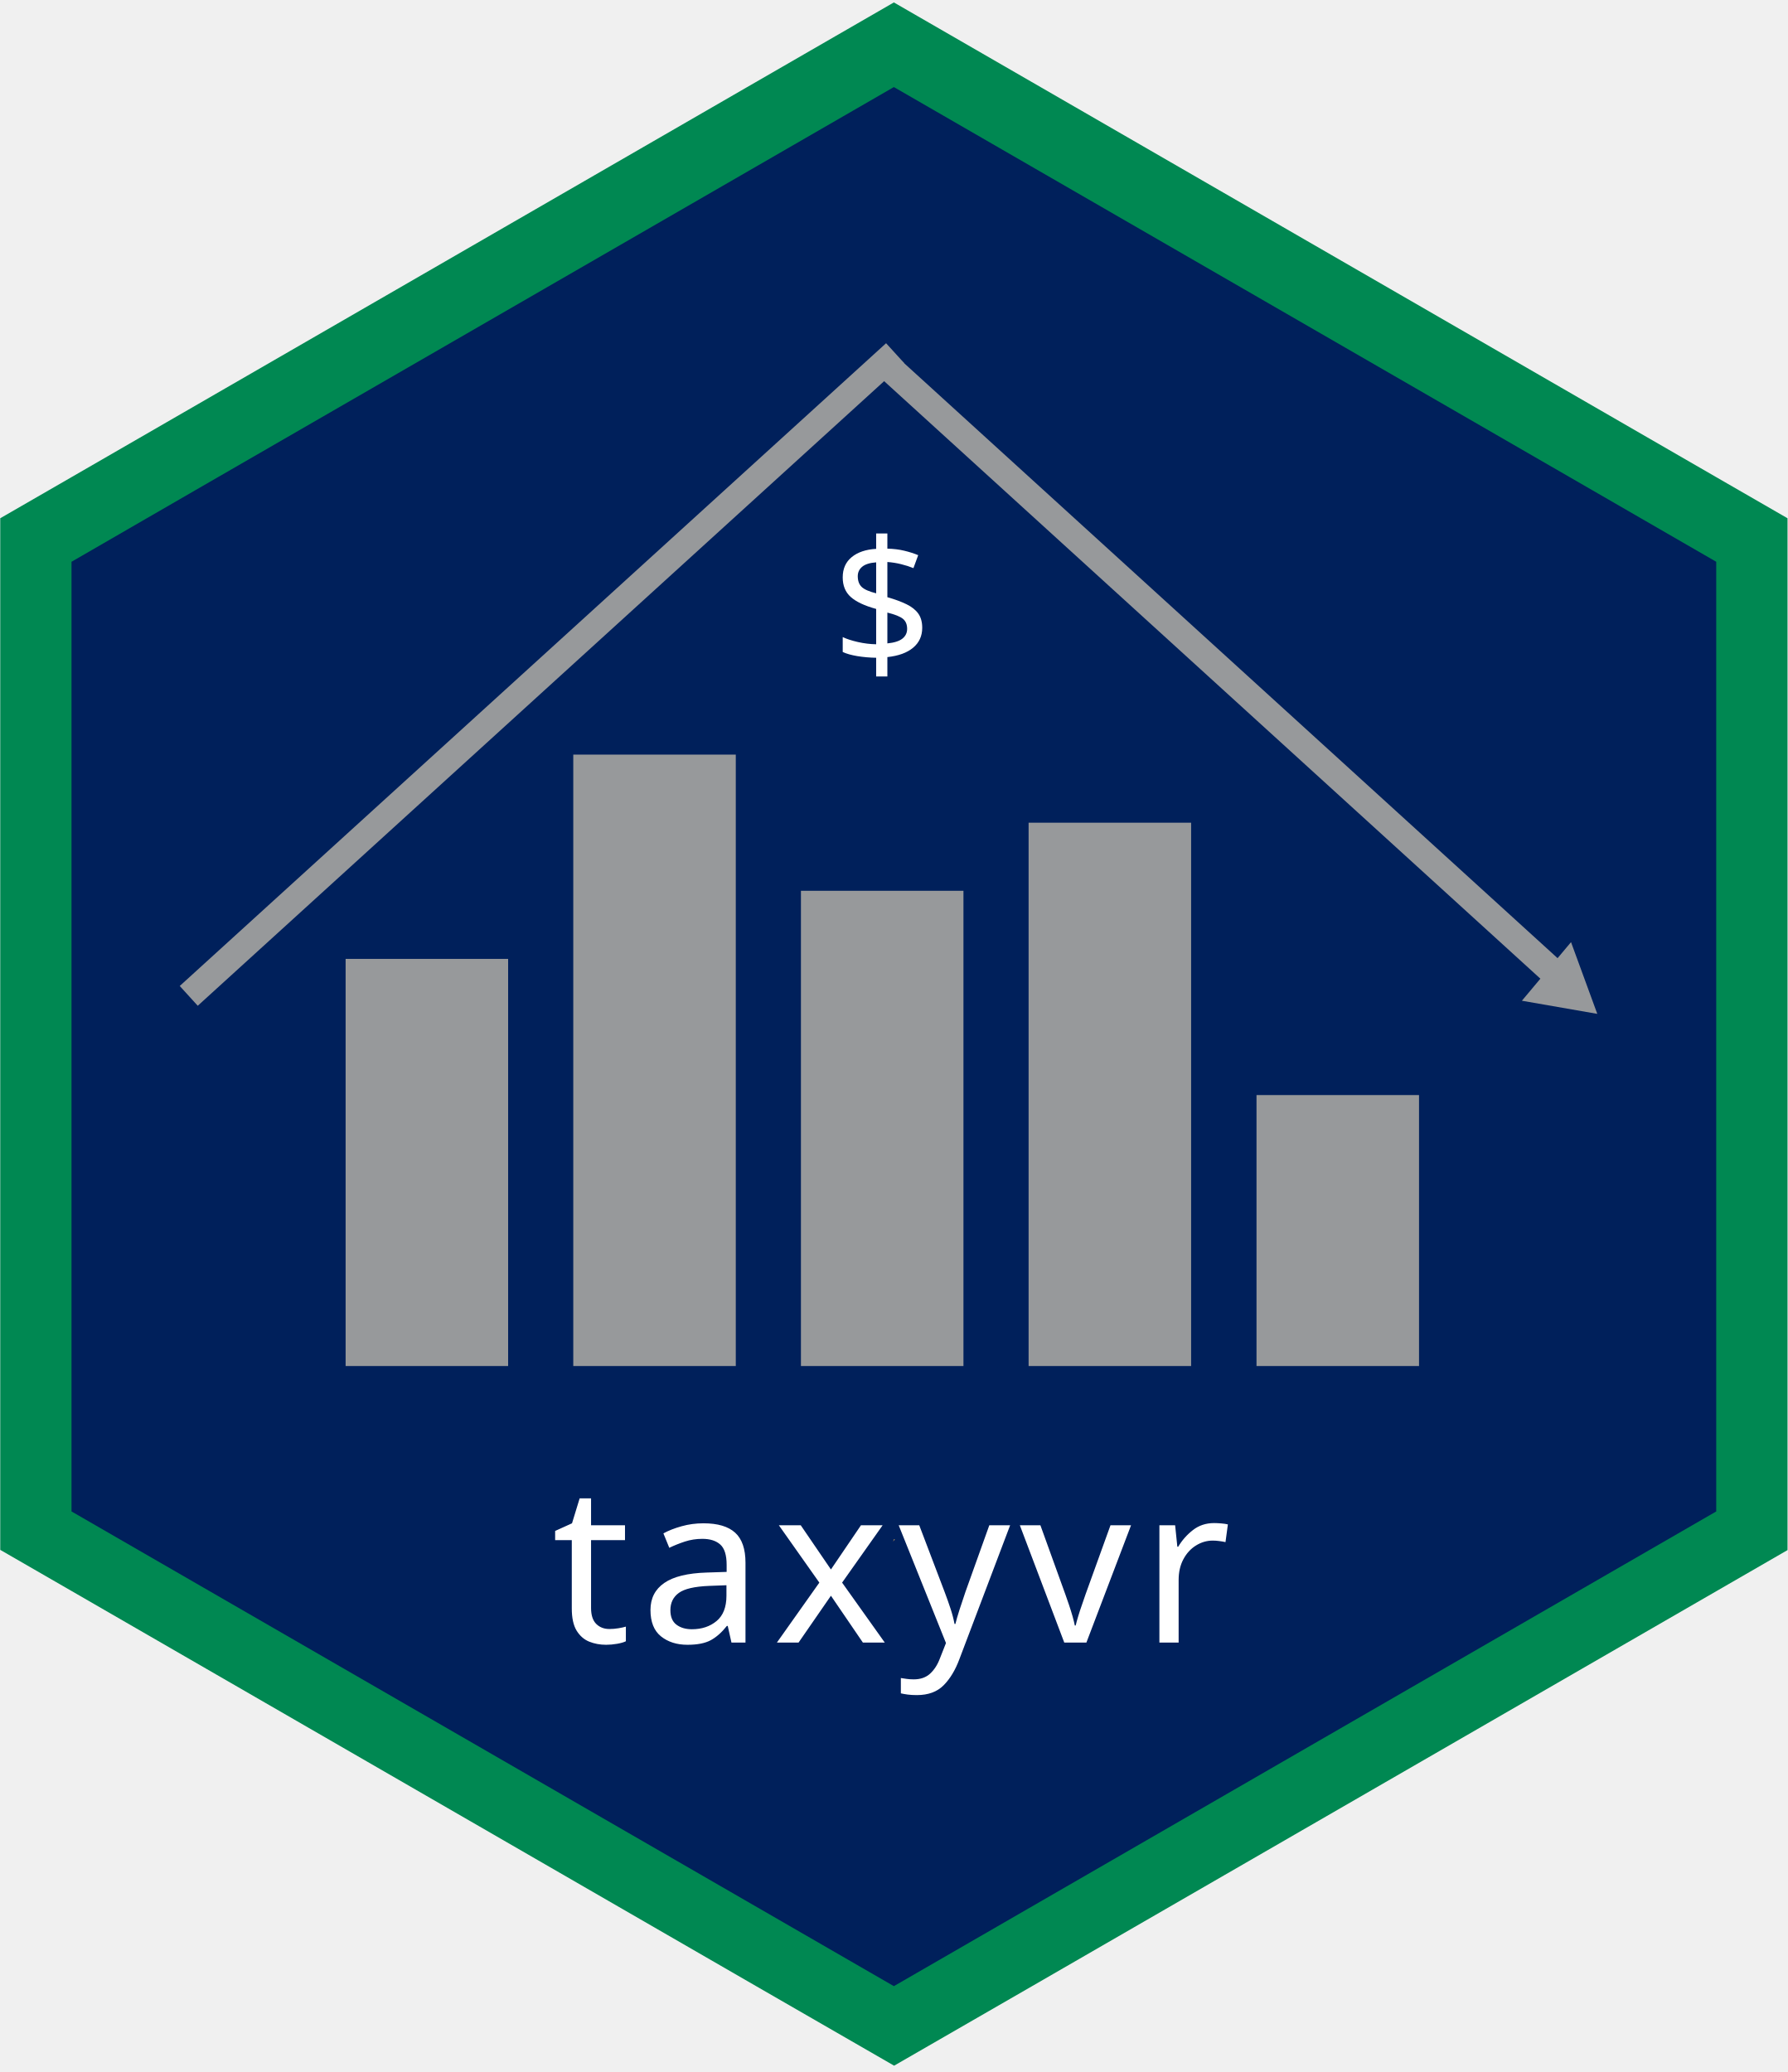
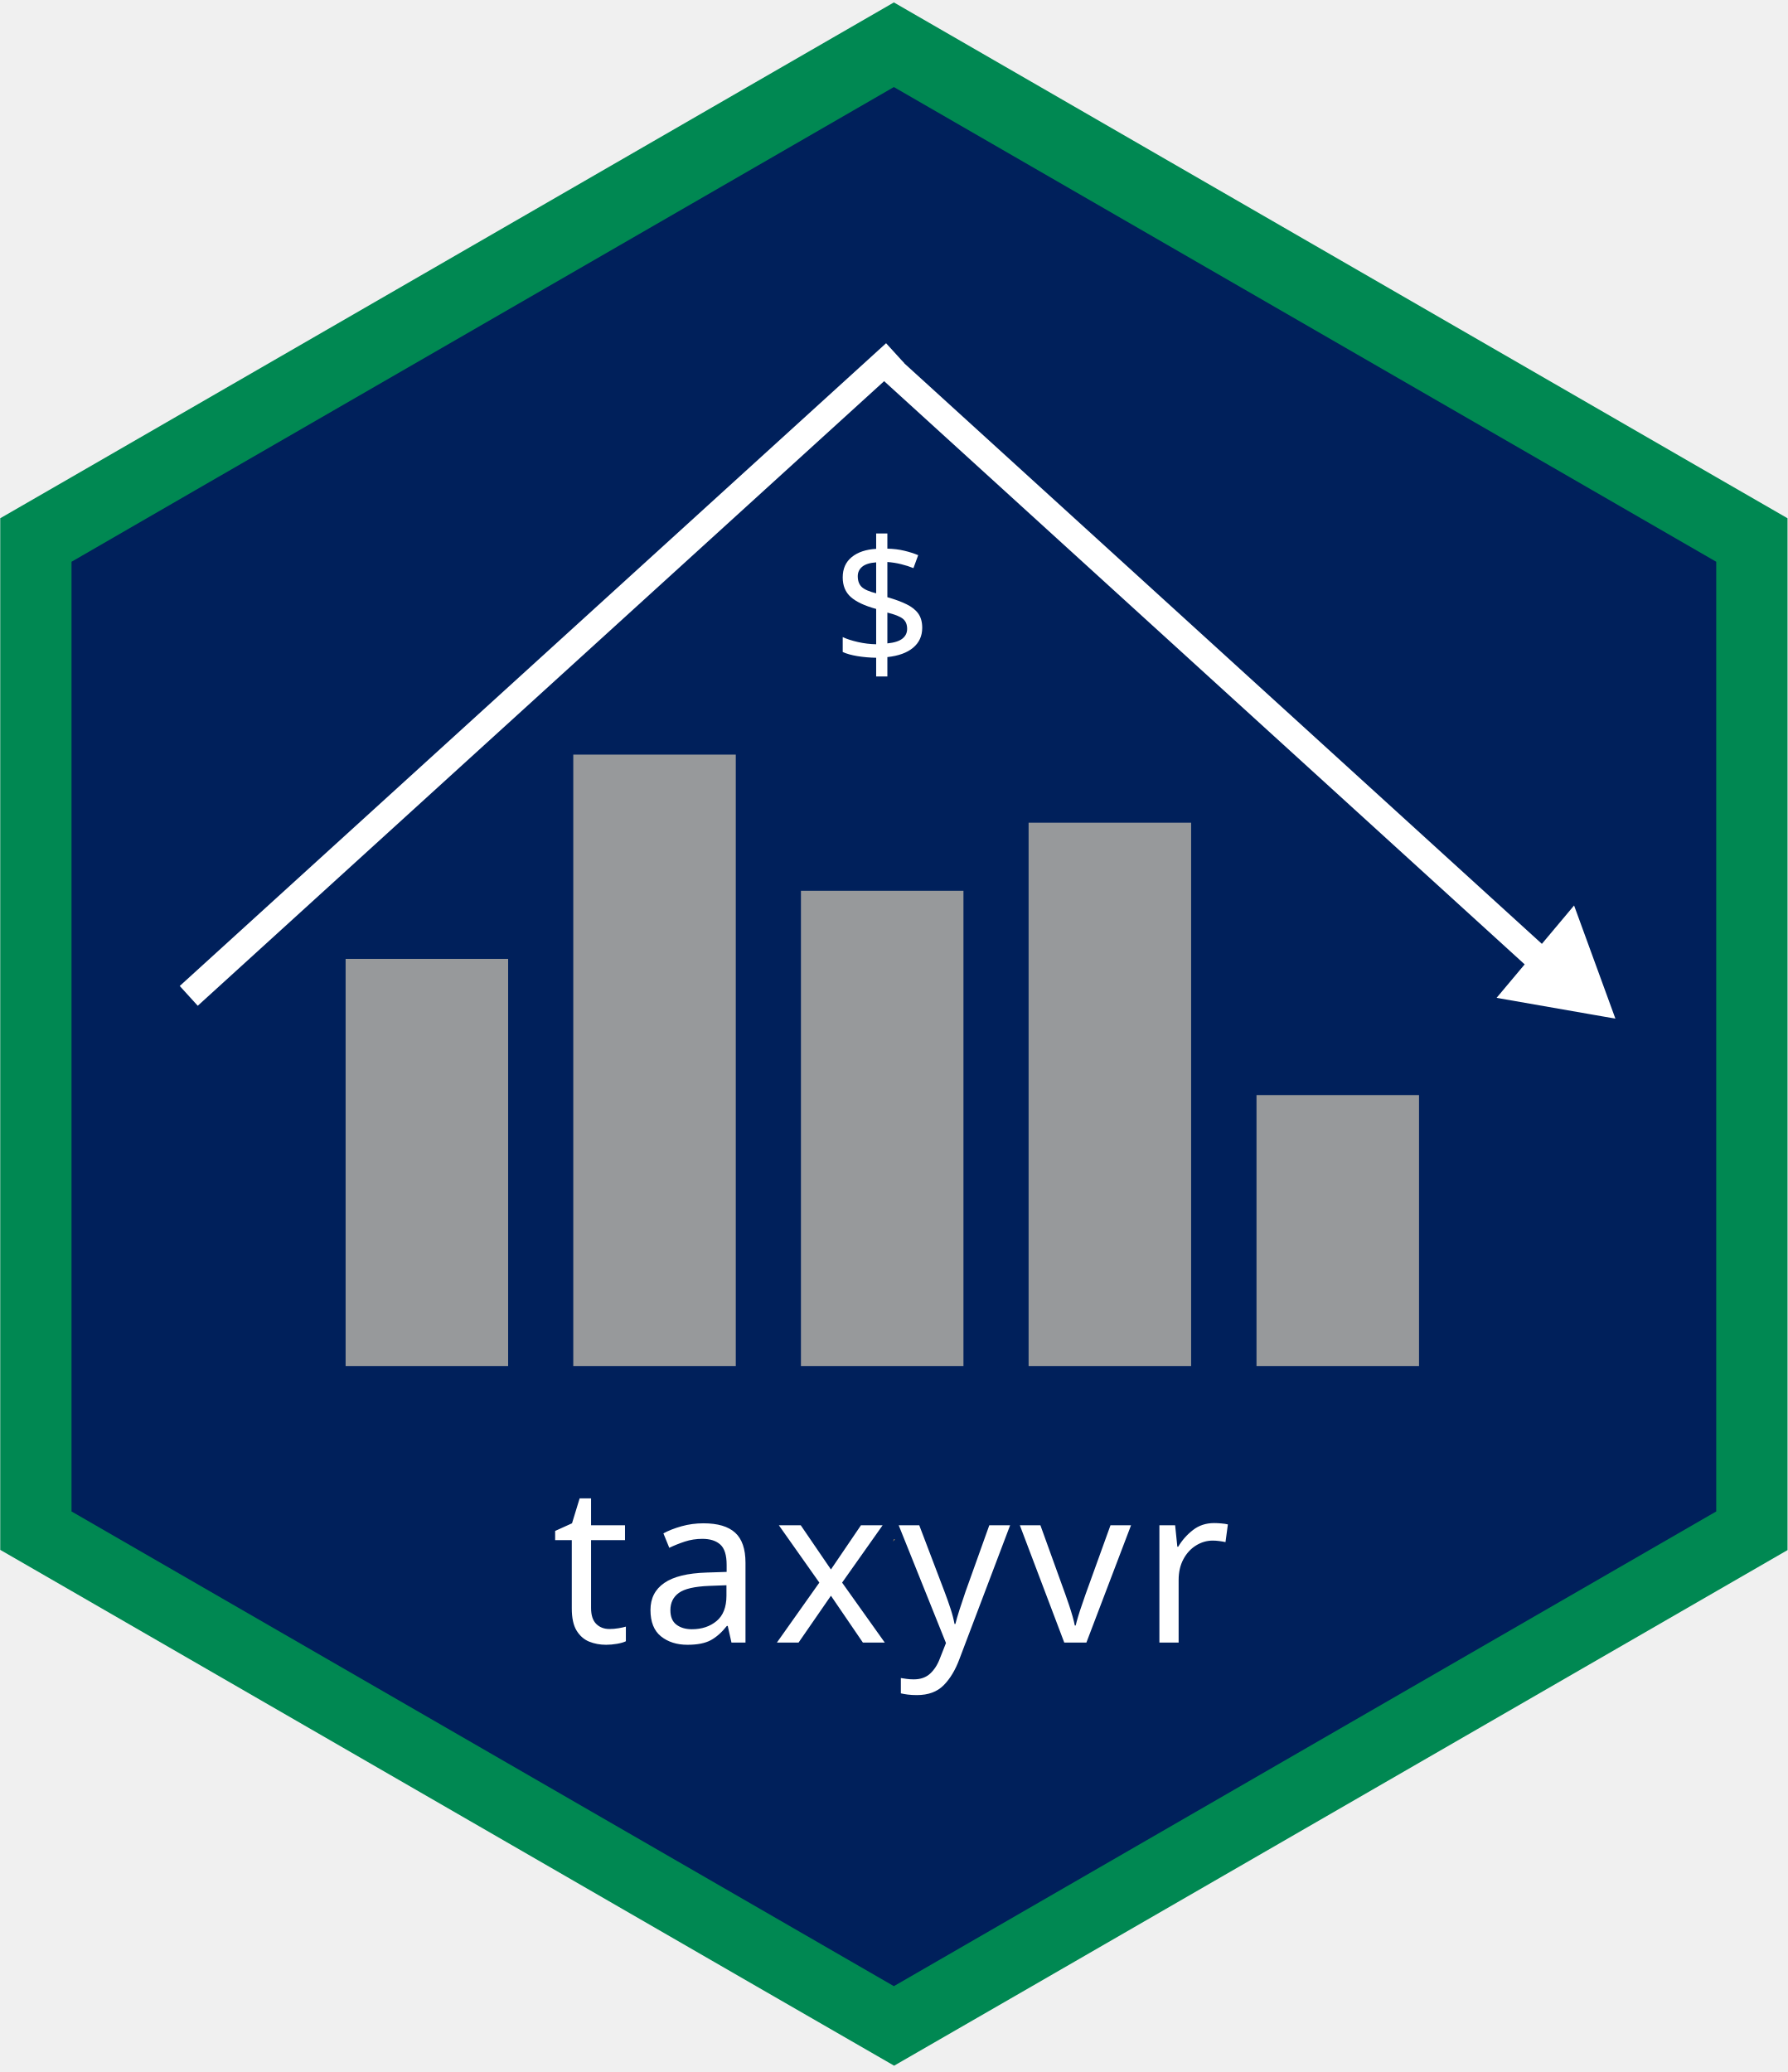
<svg xmlns="http://www.w3.org/2000/svg" version="1.1" id="Layer_1" x="0px" y="0px" viewBox="0 0 735 852" style="enable-background:new 0 0 735 852;" xml:space="preserve">
  <style type="text/css">
	.st0{fill:#00205B;}
	.st1{fill:#008852;}
	.st2{fill:#E6B35A;}
	.st3{fill:#E5B259;}
	.st4{fill:none;}
	.st5{fill:#FFFFFF;}
	.st6{font-family:'MicrosoftSansSerif';}
	.st7{font-size:90px;}
	.st8{letter-spacing:4;}
	.st9{fill:none;stroke:#00205B;stroke-width:1.162;stroke-miterlimit:10;}
	.st10{fill:#97999B;stroke:#00205B;stroke-width:0.581;stroke-miterlimit:10;}
- 	.st11{fill:none;stroke:#97999B;stroke-width:11;stroke-miterlimit:10;}
- 	.st12{fill:#97999B;}
- 	.st13{font-size:72px;}
- 	.st14{letter-spacing:2;}
+ 	.st11{fill:none;stroke:#FFFFFF;stroke-width:11;stroke-miterlimit:10;}
+ 	.st12{fill:#FFFFFF;stroke:#FFFFFF;stroke-width:11;stroke-miterlimit:10;}
+ 	.st13{fill:#FFFFFF;stroke:#FFFFFF;stroke-width:1.494;stroke-miterlimit:10;}
+ 	.st14{font-size:72px;}
+ 	.st15{letter-spacing:2;}
</style>
  <path class="st0" d="M18.6,626.9V223.6l51.6-29.8L367.9,22l0,0l296.7,171.3l52.6,30.3v403.3L367.9,828.5L18.6,626.9z" />
  <path class="st1" d="M734.9,637.4V213.1l-29.3-16.9L427.8,35.8L367.5,1l-60.3,34.8L29.4,196.2L0.1,213.1v424.2l29.3,16.9  l281.3,162.4l56.9,32.8l56.9-32.8l281.3-162.4L734.9,637.4z M29.4,621.5V231l50-28.9L367.5,35.8l0,0l287.2,165.8l50.9,29.4v390.5  L367.5,816.7L29.4,621.5z" />
  <path class="st2" d="M367,633.9c0.3-0.3,0.6-0.6,0.9-0.9h-0.3C367.5,633.3,367.3,633.6,367,633.9z" />
  <path class="st3" d="M367,633.9c0.3-0.3,0.6-0.6,0.9-0.9h-0.3C367.5,633.3,367.3,633.6,367,633.9z" />
  <rect x="198" y="605" class="st4" width="343" height="92" />
  <text transform="matrix(1 0 0 1 226.8 675.4238)" class="st5 st6 st7 st8">taxyvr</text>
  <g>
    <g>
      <line class="st9" x1="128.7" y1="562" x2="596.8" y2="562" />
      <g>
        <g>
          <line class="st9" x1="128.7" y1="562" x2="128.7" y2="555" />
          <line class="st9" x1="222.3" y1="562" x2="222.3" y2="555" />
          <line class="st9" x1="315.9" y1="562" x2="315.9" y2="555" />
          <line class="st9" x1="409.5" y1="562" x2="409.5" y2="555" />
          <line class="st9" x1="503.2" y1="562" x2="503.2" y2="555" />
          <line class="st9" x1="596.8" y1="562" x2="596.8" y2="555" />
        </g>
      </g>
    </g>
    <g>
      <line class="st9" x1="128.7" y1="562" x2="128.7" y2="282" />
      <g>
        <g>
          <line class="st9" x1="128.7" y1="562" x2="140.4" y2="562" />
          <line class="st9" x1="128.7" y1="506" x2="140.4" y2="506" />
          <line class="st9" x1="128.7" y1="450" x2="140.4" y2="450" />
          <line class="st9" x1="128.7" y1="394" x2="140.4" y2="394" />
          <line class="st9" x1="128.7" y1="338" x2="140.4" y2="338" />
          <line class="st9" x1="128.7" y1="282" x2="140.4" y2="282" />
        </g>
      </g>
    </g>
    <g>
      <g>
        <g>
          <rect x="141.8" y="394" class="st10" width="67.4" height="168" />
          <rect x="235.4" y="310" class="st10" width="67.4" height="252" />
          <rect x="329" y="366" class="st10" width="67.4" height="196" />
          <rect x="422.6" y="338" class="st10" width="67.4" height="224" />
          <rect x="516.3" y="450" class="st10" width="67.4" height="112" />
        </g>
      </g>
    </g>
  </g>
  <line class="st11" x1="77.6" y1="409.5" x2="368" y2="145.2" />
-   <line class="st11" x1="638.8" y1="400" x2="361.2" y2="147.2" />
-   <polygon class="st12" points="645.9,387.4 625.7,411.5 656.7,416.9 " />
-   <text transform="matrix(1 0 0 1 342 274)" class="st5 st6 st13 st14">$</text>
+   <line class="st12" x1="638.8" y1="400" x2="361.2" y2="147.2" />
+   <polygon class="st13" points="646.9,373.8 616.7,409.8 663,417.9 " />
+   <text transform="matrix(1 0 0 1 342 274)" class="st5 st6 st14 st15">$</text>
</svg>
